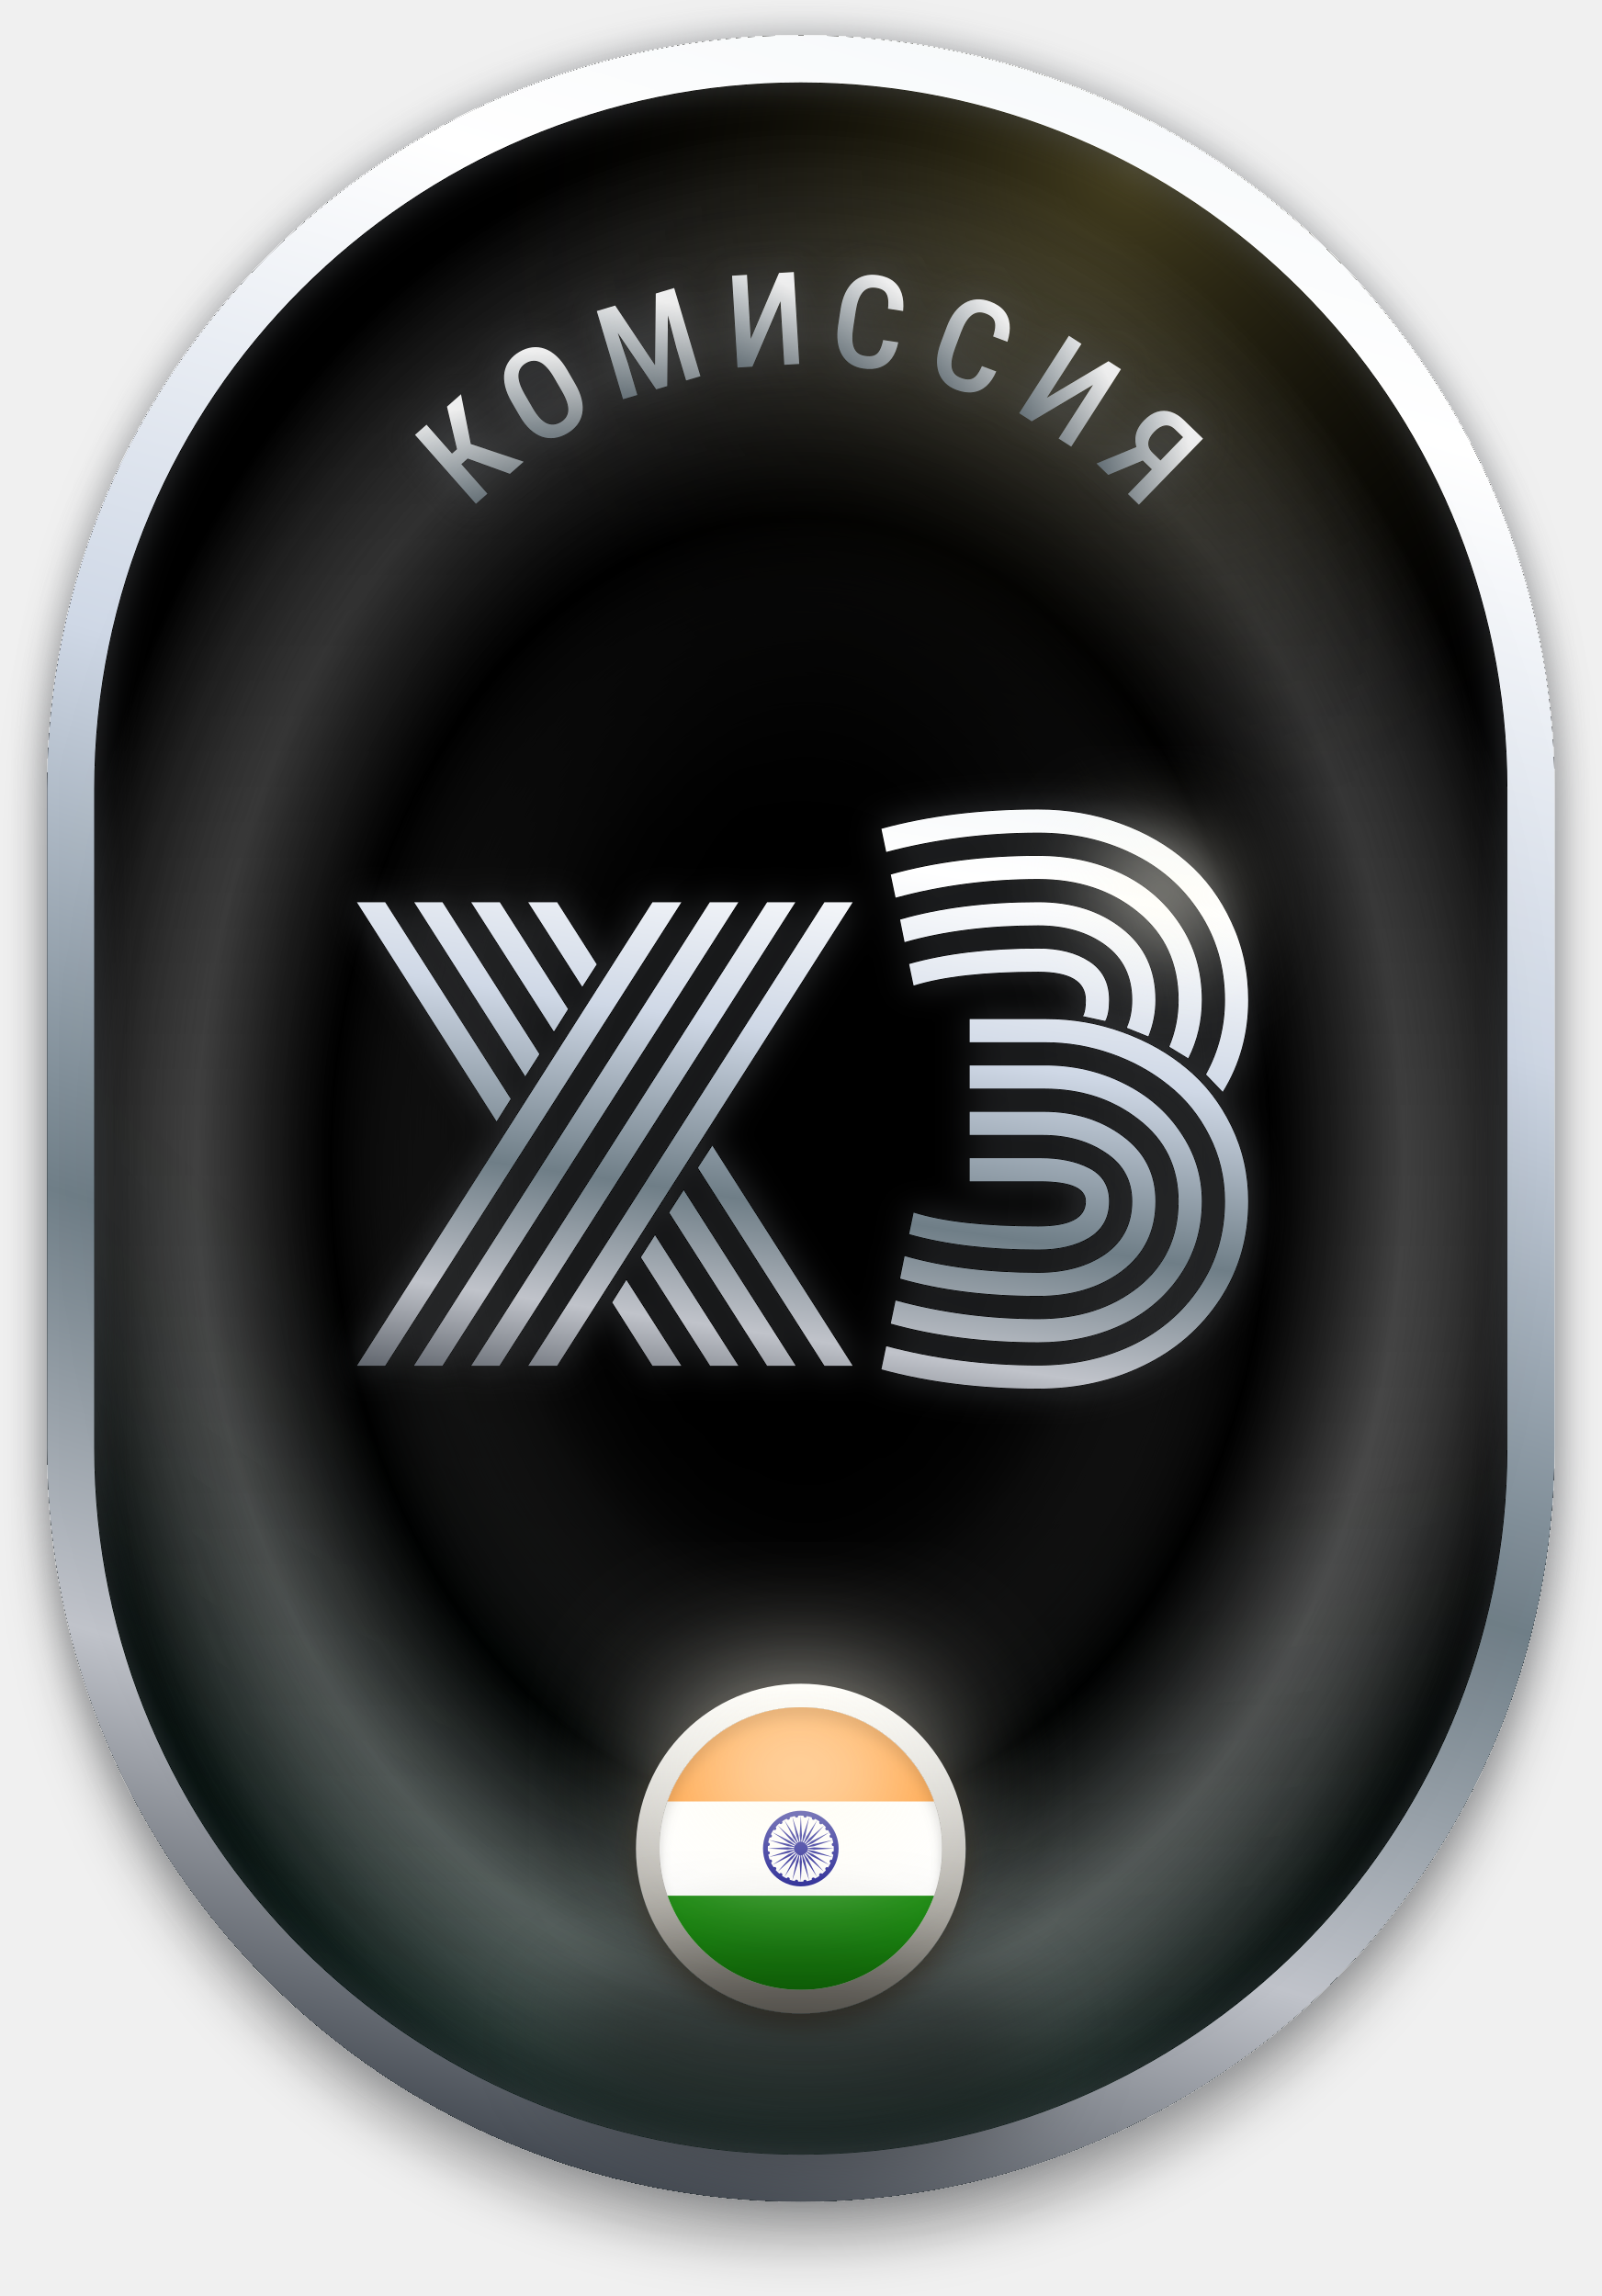
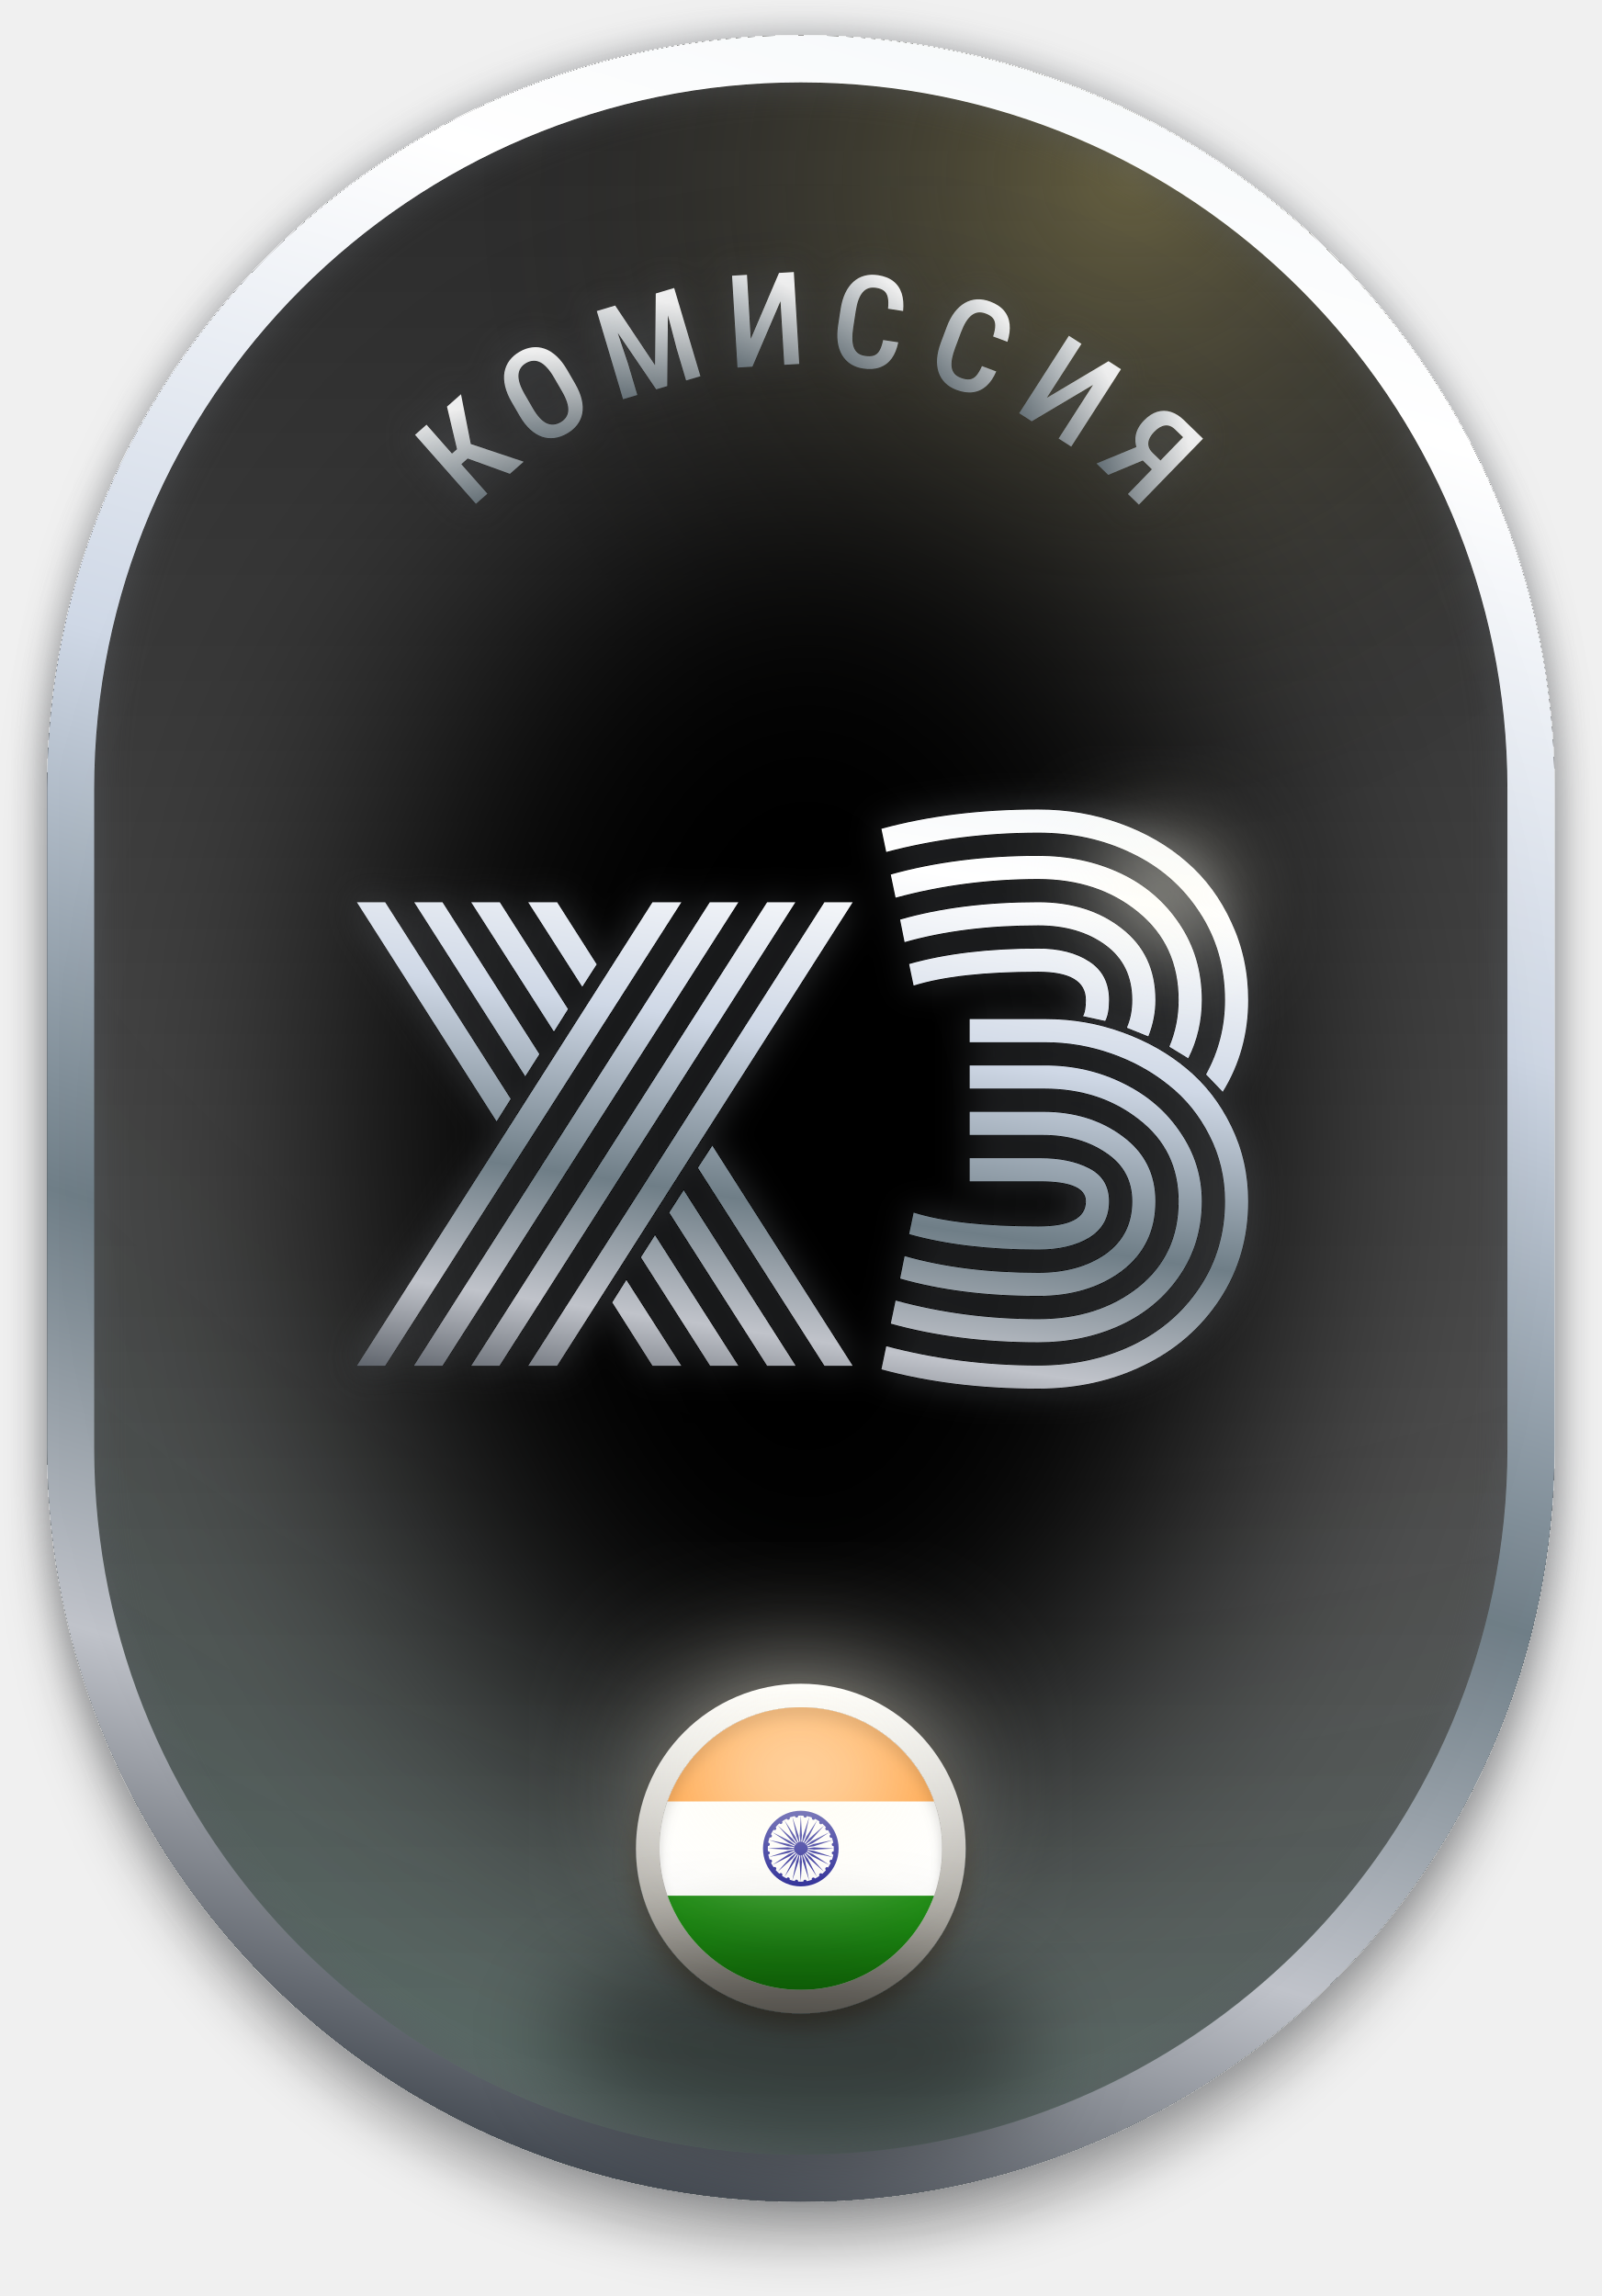
<svg xmlns="http://www.w3.org/2000/svg" width="136" height="195" viewBox="0 0 136 195" fill="none">
  <g filter="url(#filter0_d_6897_101926)">
-     <rect x="4" y="3" width="128" height="184" rx="64" fill="url(#paint0_angular_6897_101926)" style="mix-blend-mode:screen" shape-rendering="crispEdges" />
    <rect x="4" y="3" width="128" height="184" rx="64" fill="url(#paint1_linear_6897_101926)" shape-rendering="crispEdges" />
    <rect x="4" y="3" width="128" height="184" rx="64" fill="url(#paint2_radial_6897_101926)" shape-rendering="crispEdges" />
  </g>
  <g filter="url(#filter1_d_6897_101926)">
    <path fill-rule="evenodd" clip-rule="evenodd" d="M128 123V67C128 33.863 101.137 7 68 7C34.863 7 8 33.863 8 67V123C8 156.137 34.863 183 68 183C101.137 183 128 156.137 128 123ZM68 3C32.654 3 4 31.654 4 67V123C4 158.346 32.654 187 68 187C103.346 187 132 158.346 132 123V67C132 31.654 103.346 3 68 3Z" fill="url(#paint3_linear_6897_101926)" />
  </g>
  <g filter="url(#filter2_d_6897_101926)">
    <path d="M36.217 36.067L41.391 41.931L40.412 42.794L35.238 36.93L36.217 36.067ZM39.145 33.483L40.148 38.565L38.895 39.671L37.958 38.893L38.804 38.147L37.953 34.535L39.145 33.483ZM43.3 40.246L39.486 38.863L39.418 37.519L44.472 39.212L43.3 40.246Z" fill="url(#paint4_linear_6897_101926)" />
    <path d="M48.171 31.431L48.838 32.584C49.114 33.061 49.3 33.512 49.397 33.936C49.496 34.358 49.512 34.75 49.444 35.112C49.378 35.469 49.234 35.792 49.012 36.082C48.794 36.369 48.506 36.616 48.15 36.822C47.797 37.027 47.439 37.153 47.078 37.2C46.72 37.246 46.366 37.211 46.017 37.094C45.67 36.972 45.335 36.765 45.012 36.471C44.693 36.176 44.395 35.79 44.119 35.313L43.452 34.16C43.172 33.676 42.983 33.221 42.885 32.794C42.785 32.363 42.769 31.966 42.835 31.601C42.904 31.234 43.047 30.905 43.263 30.614C43.483 30.322 43.768 30.074 44.118 29.872C44.475 29.666 44.833 29.541 45.193 29.499C45.556 29.454 45.912 29.494 46.261 29.619C46.611 29.744 46.947 29.957 47.27 30.258C47.591 30.556 47.892 30.947 48.171 31.431ZM47.718 33.232L47.045 32.069C46.846 31.725 46.648 31.447 46.451 31.234C46.255 31.017 46.059 30.861 45.864 30.767C45.667 30.67 45.47 30.629 45.272 30.644C45.075 30.654 44.876 30.718 44.675 30.834C44.479 30.947 44.327 31.087 44.217 31.254C44.108 31.417 44.045 31.608 44.028 31.829C44.012 32.045 44.048 32.293 44.135 32.573C44.224 32.849 44.368 33.158 44.567 33.502L45.239 34.665C45.435 35.003 45.631 35.278 45.829 35.491C46.024 35.7 46.219 35.852 46.414 35.946C46.611 36.035 46.808 36.072 47.006 36.057C47.204 36.041 47.401 35.977 47.596 35.864C47.794 35.75 47.95 35.61 48.062 35.446C48.173 35.282 48.237 35.095 48.251 34.884C48.267 34.668 48.231 34.424 48.144 34.151C48.055 33.876 47.913 33.57 47.718 33.232Z" fill="url(#paint5_linear_6897_101926)" />
    <path d="M51.1 26.287L52.238 25.948L55.621 31.011L55.682 24.924L56.737 24.61L56.661 32.792L55.719 33.072L51.1 26.287ZM50.673 26.414L51.723 26.101L53.313 30.823L54.123 33.547L52.903 33.91L50.673 26.414ZM56.192 24.772L57.247 24.458L59.477 31.954L58.257 32.317L57.447 29.593L56.192 24.772Z" fill="url(#paint6_linear_6897_101926)" />
    <path d="M63.751 28.77L66.148 23.178L67.408 23.104L67.869 30.911L66.593 30.986L66.274 25.587L63.891 31.145L62.62 31.221L62.159 23.414L63.43 23.339L63.751 28.77Z" fill="url(#paint7_linear_6897_101926)" />
    <path d="M74.991 28.875L76.276 29.072C76.165 29.627 75.979 30.086 75.717 30.448C75.456 30.806 75.12 31.059 74.71 31.206C74.303 31.354 73.829 31.386 73.287 31.303C72.877 31.24 72.52 31.109 72.217 30.911C71.918 30.713 71.677 30.456 71.493 30.142C71.31 29.824 71.189 29.453 71.132 29.027C71.077 28.602 71.09 28.131 71.169 27.614L71.379 26.245C71.458 25.728 71.589 25.275 71.772 24.887C71.958 24.499 72.188 24.181 72.462 23.933C72.735 23.685 73.047 23.514 73.399 23.419C73.754 23.322 74.141 23.305 74.559 23.369C75.093 23.451 75.527 23.622 75.86 23.884C76.193 24.145 76.428 24.489 76.566 24.916C76.703 25.342 76.744 25.843 76.688 26.418L75.404 26.221C75.445 25.832 75.439 25.516 75.386 25.273C75.337 25.026 75.232 24.838 75.07 24.708C74.913 24.579 74.687 24.492 74.393 24.447C74.149 24.409 73.931 24.423 73.74 24.488C73.553 24.553 73.388 24.669 73.247 24.836C73.109 25 72.991 25.215 72.892 25.483C72.797 25.747 72.722 26.063 72.665 26.431L72.454 27.811C72.399 28.166 72.374 28.482 72.379 28.762C72.383 29.041 72.421 29.285 72.495 29.491C72.569 29.695 72.683 29.859 72.838 29.984C72.993 30.106 73.198 30.186 73.453 30.225C73.757 30.272 74.007 30.261 74.202 30.194C74.401 30.126 74.562 29.986 74.685 29.773C74.808 29.56 74.91 29.261 74.991 28.875Z" fill="url(#paint8_linear_6897_101926)" />
    <path d="M83.38 31.089L84.597 31.546C84.375 32.067 84.098 32.477 83.768 32.778C83.438 33.075 83.058 33.253 82.626 33.313C82.198 33.374 81.727 33.309 81.214 33.116C80.825 32.97 80.503 32.769 80.247 32.512C79.995 32.257 79.811 31.957 79.696 31.611C79.582 31.263 79.541 30.874 79.571 30.446C79.605 30.019 79.714 29.561 79.898 29.071L80.385 27.774C80.568 27.284 80.79 26.868 81.048 26.525C81.31 26.184 81.6 25.92 81.919 25.733C82.238 25.547 82.579 25.444 82.942 25.423C83.31 25.401 83.692 25.463 84.087 25.612C84.593 25.802 84.983 26.059 85.255 26.383C85.527 26.707 85.687 27.092 85.734 27.538C85.781 27.984 85.718 28.482 85.546 29.033L84.329 28.577C84.449 28.205 84.508 27.894 84.506 27.645C84.509 27.394 84.444 27.188 84.313 27.028C84.185 26.869 83.982 26.737 83.704 26.633C83.473 26.546 83.257 26.515 83.057 26.539C82.86 26.564 82.675 26.644 82.502 26.778C82.334 26.91 82.174 27.097 82.022 27.338C81.875 27.578 81.736 27.872 81.605 28.22L81.115 29.528C80.989 29.863 80.899 30.168 80.846 30.442C80.793 30.717 80.781 30.963 80.81 31.18C80.841 31.395 80.919 31.579 81.044 31.733C81.171 31.884 81.356 32.005 81.597 32.095C81.885 32.203 82.132 32.244 82.337 32.218C82.545 32.193 82.731 32.089 82.896 31.906C83.06 31.723 83.222 31.45 83.38 31.089Z" fill="url(#paint9_linear_6897_101926)" />
    <path d="M88.894 33.782L94.125 30.674L95.187 31.356L90.962 37.937L89.887 37.246L92.808 32.695L87.609 35.784L86.537 35.096L90.762 28.515L91.833 29.203L88.894 33.782Z" fill="url(#paint10_linear_6897_101926)" />
    <path d="M98.073 40.119L96.897 38.978L96.673 38.453C96.441 37.963 96.359 37.487 96.428 37.025C96.497 36.563 96.734 36.124 97.138 35.708C97.497 35.338 97.87 35.093 98.255 34.973C98.644 34.856 99.031 34.858 99.418 34.979C99.807 35.103 100.179 35.336 100.533 35.681L102.156 37.256L96.708 42.866L95.771 41.957L100.456 37.133L99.77 36.467C99.498 36.202 99.211 36.094 98.911 36.141C98.612 36.186 98.316 36.36 98.022 36.663C97.817 36.874 97.672 37.083 97.587 37.289C97.504 37.498 97.485 37.702 97.531 37.901C97.58 38.098 97.696 38.286 97.881 38.466L98.806 39.364L98.073 40.119ZM97.644 38.857L94.103 40.337L93.101 39.364L96.657 37.899L97.644 38.857Z" fill="url(#paint11_linear_6897_101926)" />
  </g>
  <g filter="url(#filter3_f_6897_101926)">
    <ellipse cx="68.5" cy="96.5" rx="39.5" ry="57.5" fill="black" />
  </g>
  <g filter="url(#filter4_d_6897_101926)">
    <path d="M70.004 76.625H72.41L47.309 116H44.848L70.004 76.625ZM65.137 76.625H67.543L42.414 116H40.008L65.137 76.625ZM60.27 76.625H62.703L37.574 116H35.141L60.27 76.625ZM55.402 76.625H57.863L32.707 116H30.301L55.402 76.625ZM43.371 93.332L42.168 95.246L30.301 76.625H32.707L43.371 93.332ZM51.984 110.613L53.188 108.699L57.863 116H55.402L51.984 110.613ZM45.805 89.531L44.602 91.418L35.168 76.625H37.574L45.805 89.531ZM54.418 106.785L55.621 104.898L62.703 116H60.297L54.418 106.785ZM48.238 85.703L47.035 87.617L40.008 76.625H42.441L48.238 85.703ZM56.824 102.984L58.055 101.07L67.57 116H65.137L56.824 102.984ZM50.672 81.902L49.441 83.816L44.848 76.625H47.309L50.672 81.902ZM59.258 99.184L60.488 97.297L72.41 116H70.004L59.258 99.184ZM88.16 106.129C83.931 106.129 80.276 105.691 77.195 104.816L77.578 102.984C80.094 103.768 83.621 104.16 88.16 104.16C90.858 104.16 92.207 103.449 92.207 102.027C92.207 100.897 90.904 100.332 88.297 100.332H82.336V98.363H88.324C90.001 98.363 91.396 98.655 92.508 99.238C93.62 99.822 94.176 100.751 94.176 102.027C94.176 103.395 93.611 104.424 92.481 105.117C91.368 105.792 89.928 106.129 88.16 106.129ZM93.848 86.715L91.961 86.305C92.125 86.031 92.207 85.576 92.207 84.938C92.207 83.333 90.858 82.531 88.16 82.531C83.621 82.531 80.094 82.923 77.578 83.707L77.195 81.875C80.276 81 83.931 80.562 88.16 80.562C89.928 80.562 91.368 80.927 92.481 81.656C93.611 82.385 94.176 83.479 94.176 84.938C94.176 85.721 94.066 86.314 93.848 86.715ZM76.812 80.016L76.43 78.102C79.838 77.117 83.749 76.625 88.16 76.625C91.004 76.625 93.374 77.372 95.269 78.867C97.165 80.344 98.113 82.367 98.113 84.938C98.113 85.977 97.913 87.007 97.512 88.027L95.68 87.289C95.99 86.596 96.144 85.812 96.144 84.938C96.144 82.932 95.388 81.374 93.875 80.262C92.362 79.15 90.457 78.594 88.16 78.594C83.931 78.594 80.148 79.068 76.812 80.016ZM100.902 89.887L99.289 88.902C99.818 87.644 100.082 86.323 100.082 84.938C100.082 81.82 98.943 79.332 96.664 77.473C94.385 75.595 91.551 74.656 88.16 74.656C83.986 74.656 79.948 75.185 76.047 76.242L75.637 74.273C79.41 73.216 83.585 72.688 88.16 72.688C90.712 72.688 93.037 73.18 95.133 74.164C97.229 75.148 98.906 76.588 100.164 78.484C101.422 80.362 102.051 82.513 102.051 84.938C102.051 86.706 101.668 88.356 100.902 89.887ZM103.828 92.731L102.406 91.254C103.482 89.303 104.02 87.198 104.02 84.938C104.02 82.148 103.299 79.66 101.859 77.473C100.438 75.285 98.523 73.617 96.117 72.469C93.729 71.302 91.077 70.719 88.16 70.719C83.694 70.719 79.392 71.266 75.254 72.359L74.844 70.391C78.818 69.297 83.257 68.75 88.16 68.75C90.603 68.75 92.909 69.142 95.078 69.926C97.266 70.71 99.162 71.803 100.766 73.207C102.37 74.592 103.637 76.306 104.566 78.348C105.514 80.371 105.988 82.568 105.988 84.938C105.988 87.799 105.268 90.397 103.828 92.731ZM88.16 108.098C90.457 108.098 92.362 107.569 93.875 106.512C95.388 105.436 96.144 103.941 96.144 102.027C96.144 100.259 95.397 98.883 93.902 97.898C92.426 96.896 90.639 96.394 88.543 96.394H82.336V94.426H88.57C91.213 94.426 93.465 95.118 95.324 96.504C97.184 97.871 98.113 99.712 98.113 102.027C98.113 104.525 97.165 106.493 95.269 107.934C93.374 109.355 91.004 110.066 88.16 110.066C83.749 110.066 79.838 109.574 76.43 108.59L76.812 106.676C80.148 107.624 83.931 108.098 88.16 108.098ZM88.16 112.035C91.551 112.035 94.385 111.133 96.664 109.328C98.943 107.505 100.082 105.072 100.082 102.027C100.082 99.129 98.961 96.814 96.719 95.082C94.495 93.332 91.815 92.457 88.68 92.457H82.336V90.488H88.734C91.141 90.488 93.365 90.999 95.406 92.019C97.448 93.022 99.061 94.417 100.246 96.203C101.449 97.971 102.051 99.913 102.051 102.027C102.051 104.397 101.422 106.503 100.164 108.344C98.906 110.185 97.229 111.589 95.133 112.555C93.037 113.521 90.712 114.004 88.16 114.004C83.585 114.004 79.41 113.475 75.637 112.418L76.047 110.449C79.948 111.507 83.986 112.035 88.16 112.035ZM88.16 115.973C91.077 115.973 93.729 115.408 96.117 114.277C98.523 113.129 100.438 111.488 101.859 109.355C103.299 107.204 104.02 104.762 104.02 102.027C104.02 100.022 103.582 98.163 102.707 96.449C101.832 94.717 100.674 93.287 99.234 92.156C97.812 91.008 96.19 90.115 94.367 89.477C92.544 88.838 90.667 88.519 88.734 88.519H82.336V86.551H88.844C91.086 86.551 93.237 86.924 95.297 87.672C97.375 88.419 99.198 89.449 100.766 90.762C102.352 92.074 103.618 93.715 104.566 95.684C105.514 97.634 105.988 99.749 105.988 102.027C105.988 105.126 105.186 107.897 103.582 110.34C101.978 112.783 99.818 114.66 97.102 115.973C94.404 117.285 91.423 117.941 88.16 117.941C83.257 117.941 78.818 117.395 74.844 116.301L75.254 114.332C79.392 115.426 83.694 115.973 88.16 115.973Z" fill="url(#paint12_linear_6897_101926)" />
  </g>
  <g filter="url(#filter5_f_6897_101926)">
    <path d="M95.188 78.201C92.886 76.027 93.335 73.377 94.667 72.244C96 71.111 99.309 70.897 101.604 72.843C103.899 74.789 104.492 77.264 103.008 78.993C101.523 80.722 97.49 80.375 95.188 78.201Z" fill="#FFFCEE" fill-opacity="0.7" />
  </g>
  <g filter="url(#filter6_d_6897_101926)">
    <circle cx="68" cy="157" r="14" fill="url(#paint13_linear_6897_101926)" />
  </g>
  <g clip-path="url(#clip0_6897_101926)" filter="url(#filter7_i_6897_101926)">
    <path d="M80 157C80 158.402 79.756 159.747 79.316 161.003C77.661 165.658 73.217 169 68 169C62.783 169 58.339 165.658 56.684 161.003C56.244 159.747 56 158.402 56 157C56 155.598 56.244 154.253 56.684 152.997C58.339 148.342 62.783 145 68 145C73.217 145 77.661 148.342 79.316 152.997C79.756 154.253 80 155.598 80 157Z" fill="white" />
    <path d="M79.316 152.997H56.684C58.339 148.342 62.783 145 68 145C73.217 145 77.661 148.342 79.316 152.997Z" fill="#FF9933" />
    <path d="M79.316 161.003C77.661 165.658 73.217 169 68 169C62.783 169 58.339 165.658 56.684 161.003H79.316Z" fill="#128807" />
    <path d="M68.427 157.361L68.436 157.356L68.441 157.352L68.45 157.342C68.455 157.338 68.455 157.333 68.455 157.333L68.464 157.323L68.469 157.319C68.469 157.319 68.473 157.314 68.478 157.309L68.483 157.305L68.919 157.638L70.433 158.402L69.017 157.469L68.516 157.258L68.52 157.253L68.525 157.244C68.525 157.244 68.53 157.239 68.53 157.234L68.534 157.225C68.534 157.225 68.539 157.22 68.539 157.216L68.544 157.206L68.548 157.197L68.553 157.188L68.558 157.178C68.558 157.173 68.558 157.173 68.558 157.173L69.064 157.38L70.723 157.727L69.116 157.192L68.577 157.117L68.581 157.113V157.103C68.581 157.098 68.586 157.098 68.586 157.098V157.089L68.591 157.08C68.591 157.075 68.591 157.075 68.591 157.075L68.595 157.066V157.047C68.595 157.042 68.595 157.038 68.595 157.038V157.028L69.139 157.094L70.831 156.995L69.139 156.897L68.595 156.963V156.958C68.595 156.953 68.595 156.948 68.595 156.948V156.939L68.591 156.93C68.591 156.925 68.591 156.925 68.591 156.925L68.586 156.911V156.906C68.586 156.902 68.581 156.897 68.581 156.897V156.888L68.577 156.878L69.116 156.803L70.723 156.273L69.064 156.62L68.558 156.827V156.822L68.553 156.813L68.548 156.803C68.548 156.798 68.548 156.798 68.548 156.798L68.544 156.789C68.539 156.784 68.539 156.78 68.539 156.78C68.534 156.775 68.534 156.77 68.534 156.77L68.53 156.761L68.525 156.752L68.52 156.747L69.022 156.536L70.438 155.608L68.923 156.372L68.487 156.7C68.487 156.695 68.483 156.695 68.483 156.695L68.473 156.686L68.469 156.677L68.464 156.672C68.459 156.667 68.459 156.667 68.459 156.667L68.45 156.658L68.445 156.653C68.445 156.653 68.441 156.648 68.436 156.644L68.431 156.634L68.427 156.63L68.858 156.297L69.987 155.031L68.713 156.156L68.375 156.588L68.37 156.583L68.361 156.578L68.356 156.573C68.352 156.569 68.352 156.569 68.352 156.569L68.342 156.559L68.333 156.55L68.328 156.545L68.319 156.541L68.309 156.536L68.305 156.531L68.633 156.095L69.397 154.581L68.464 155.997L68.253 156.498L68.248 156.494C68.244 156.494 68.244 156.489 68.244 156.489L68.234 156.484L68.225 156.48L68.216 156.475L68.206 156.47L68.197 156.466L68.188 156.461L68.178 156.456L68.169 156.452L68.375 155.945L68.722 154.286L68.192 155.894L68.117 156.433H68.112C68.108 156.428 68.103 156.428 68.103 156.428L68.094 156.423C68.094 156.423 68.089 156.423 68.084 156.423L68.075 156.419H68.066H68.061L68.052 156.414H68.042C68.042 156.414 68.037 156.414 68.033 156.414L68.098 155.875L68 154.183L67.902 155.875L67.967 156.414H67.963H67.953L67.944 156.419H67.934H67.925L67.916 156.423H67.906L67.897 156.428C67.897 156.428 67.892 156.428 67.888 156.433H67.883L67.808 155.894L67.278 154.286L67.625 155.945L67.831 156.452L67.822 156.456L67.812 156.461L67.803 156.466L67.794 156.47C67.794 156.47 67.789 156.475 67.784 156.475L67.775 156.48L67.766 156.484L67.761 156.489C67.756 156.494 67.752 156.494 67.752 156.494L67.742 156.498L67.531 155.997L66.603 154.581L67.367 156.095L67.695 156.531C67.691 156.536 67.691 156.536 67.691 156.536L67.681 156.545C67.677 156.545 67.677 156.55 67.677 156.55L67.667 156.555L67.658 156.564L67.648 156.569L67.644 156.573L67.639 156.578L67.63 156.583L67.625 156.588L67.287 156.156L66.027 155.027L67.156 156.292L67.588 156.625L67.583 156.63L67.578 156.639C67.573 156.644 67.573 156.644 67.573 156.644L67.569 156.653L67.559 156.663C67.559 156.663 67.555 156.667 67.555 156.672L67.55 156.677L67.545 156.686L67.536 156.695L67.531 156.7L67.095 156.372L65.581 155.608L66.997 156.536L67.498 156.747C67.498 156.752 67.494 156.752 67.494 156.752L67.489 156.761L67.484 156.77L67.48 156.775L67.475 156.784L67.47 156.794L67.466 156.798L67.461 156.808L67.456 156.817V156.822L66.95 156.616L65.291 156.269L66.903 156.798L67.442 156.873L67.438 156.883V156.892L67.433 156.902V156.906L67.428 156.916V156.925L67.423 156.934V156.944C67.423 156.944 67.423 156.948 67.423 156.953V156.958L66.88 156.892L65.188 156.991L66.88 157.089L67.423 157.023V157.033C67.423 157.033 67.423 157.038 67.423 157.042V157.052L67.428 157.056V157.066L67.433 157.075V157.084C67.433 157.084 67.438 157.089 67.438 157.094V157.103L67.442 157.108L66.903 157.183L65.291 157.717L66.95 157.37L67.456 157.164C67.456 157.164 67.456 157.169 67.456 157.173L67.461 157.183L67.466 157.192L67.47 157.202C67.47 157.206 67.475 157.206 67.475 157.206L67.48 157.22L67.484 157.23C67.484 157.234 67.489 157.234 67.489 157.234L67.494 157.244L67.498 157.248L66.997 157.459L65.581 158.392L67.095 157.628L67.531 157.295L67.536 157.3C67.541 157.305 67.541 157.309 67.541 157.309L67.545 157.319C67.55 157.323 67.55 157.323 67.55 157.323C67.55 157.323 67.555 157.328 67.559 157.333L67.569 157.342L67.573 157.347C67.573 157.347 67.578 157.352 67.583 157.352C67.583 157.352 67.588 157.356 67.588 157.361L67.592 157.366L67.161 157.703L66.031 158.964L67.292 157.839L67.63 157.408C67.634 157.408 67.634 157.413 67.634 157.413C67.639 157.417 67.644 157.417 67.644 157.417L67.653 157.427L67.658 157.431L67.667 157.441L67.677 157.445L67.681 157.45C67.681 157.45 67.686 157.455 67.691 157.455L67.7 157.459L67.705 157.464L67.377 157.9L66.612 159.414L67.541 157.998L67.752 157.497L67.756 157.502C67.761 157.506 67.766 157.506 67.766 157.506L67.77 157.511L67.78 157.516L67.789 157.52C67.794 157.525 67.794 157.525 67.794 157.525L67.803 157.53L67.812 157.534C67.812 157.534 67.817 157.539 67.822 157.539L67.831 157.544L67.625 158.05L67.278 159.709L67.808 158.102L67.883 157.563L67.888 157.567H67.897L67.906 157.572H67.916L67.925 157.577H67.934C67.939 157.581 67.939 157.581 67.939 157.581H67.948H67.958H67.963L67.897 158.125L67.995 159.817L68.094 158.125L68.028 157.581C68.033 157.581 68.033 157.581 68.033 157.581H68.042H68.052C68.052 157.581 68.056 157.581 68.056 157.577H68.066L68.075 157.572C68.08 157.572 68.08 157.572 68.08 157.572L68.089 157.567H68.098L68.103 157.563L68.178 158.102L68.708 159.709L68.361 158.05L68.155 157.544L68.164 157.539C68.169 157.534 68.169 157.534 68.169 157.534L68.178 157.53L68.188 157.525L68.197 157.52L68.206 157.516L68.216 157.511L68.22 157.506L68.23 157.502L68.234 157.497L68.445 157.998L69.378 159.414L68.614 157.9L68.286 157.464L68.291 157.459L68.3 157.455L68.309 157.45C68.314 157.445 68.314 157.445 68.314 157.445L68.323 157.436L68.333 157.427L68.338 157.422L68.342 157.417C68.342 157.417 68.347 157.413 68.352 157.408L68.356 157.403L68.694 157.834L69.955 158.959L68.844 157.713L68.412 157.375L68.417 157.37C68.422 157.366 68.427 157.366 68.427 157.361Z" fill="#000088" />
    <path d="M68 153.789C66.223 153.789 64.789 155.228 64.789 157C64.789 158.772 66.228 160.211 68 160.211C69.772 160.211 71.211 158.772 71.211 157C71.211 155.228 69.777 153.789 68 153.789ZM70.742 157.516L70.761 157.52C70.733 157.67 70.695 157.816 70.644 157.956C70.578 157.928 70.498 157.952 70.466 158.013C70.423 158.083 70.447 158.167 70.517 158.209C70.517 158.209 70.531 158.214 70.536 158.219C70.47 158.355 70.395 158.486 70.311 158.608C70.255 158.561 70.17 158.566 70.119 158.617C70.067 158.669 70.067 158.762 70.119 158.819C70.119 158.819 70.128 158.828 70.133 158.833C70.034 158.95 69.927 159.053 69.814 159.152C69.772 159.095 69.692 159.077 69.627 159.114C69.561 159.156 69.533 159.241 69.575 159.306C69.58 159.316 69.584 159.316 69.584 159.316C69.463 159.409 69.336 159.484 69.195 159.545C69.172 159.48 69.097 159.442 69.027 159.461C68.952 159.484 68.905 159.559 68.928 159.634L68.933 159.653C68.792 159.7 68.647 159.742 68.497 159.77C68.487 159.695 68.431 159.644 68.356 159.644C68.277 159.644 68.216 159.705 68.216 159.784L68.22 159.803C68.145 159.808 68.075 159.812 68 159.812C67.92 159.812 67.845 159.808 67.77 159.803C67.78 159.728 67.737 159.662 67.667 159.644C67.588 159.62 67.513 159.667 67.494 159.742L67.489 159.761C67.339 159.733 67.194 159.695 67.053 159.644C67.081 159.578 67.058 159.503 66.997 159.466C66.927 159.423 66.842 159.452 66.805 159.517C66.8 159.522 66.795 159.531 66.795 159.531C66.659 159.47 66.528 159.395 66.406 159.311C66.448 159.255 66.448 159.175 66.397 159.119C66.341 159.067 66.252 159.067 66.191 159.119C66.191 159.119 66.181 159.128 66.181 159.133C66.069 159.034 65.961 158.927 65.862 158.814C65.919 158.772 65.938 158.692 65.9 158.631C65.858 158.561 65.773 158.538 65.708 158.58C65.698 158.584 65.698 158.589 65.698 158.589C65.605 158.472 65.534 158.341 65.469 158.2C65.534 158.177 65.572 158.102 65.553 158.031C65.534 157.956 65.455 157.909 65.38 157.933C65.37 157.933 65.366 157.938 65.356 157.938C65.309 157.797 65.267 157.652 65.239 157.506C65.314 157.497 65.37 157.441 65.37 157.366C65.37 157.286 65.305 157.225 65.225 157.225C65.225 157.225 65.216 157.225 65.206 157.23C65.202 157.155 65.197 157.084 65.197 157.009C65.197 156.93 65.202 156.855 65.206 156.78C65.277 156.789 65.347 156.747 65.366 156.677C65.384 156.597 65.338 156.522 65.263 156.503L65.234 156.484C65.263 156.334 65.3 156.189 65.352 156.053C65.417 156.081 65.497 156.058 65.53 155.992C65.572 155.927 65.544 155.837 65.478 155.8L65.459 155.791C65.525 155.655 65.6 155.528 65.684 155.402C65.741 155.444 65.825 155.444 65.877 155.392C65.928 155.336 65.928 155.247 65.877 155.191C65.872 155.186 65.867 155.181 65.867 155.181C65.961 155.059 66.069 154.956 66.181 154.858C66.223 154.914 66.303 154.933 66.369 154.895C66.434 154.858 66.463 154.769 66.42 154.703L66.411 154.689C66.533 154.605 66.664 154.53 66.8 154.464C66.823 154.53 66.898 154.567 66.969 154.548C67.044 154.525 67.091 154.45 67.067 154.375C67.067 154.375 67.062 154.361 67.062 154.352C67.203 154.305 67.348 154.263 67.498 154.239C67.508 154.309 67.564 154.366 67.639 154.366C67.719 154.366 67.78 154.3 67.78 154.225C67.78 154.216 67.78 154.211 67.78 154.211C67.85 154.197 67.92 154.197 67.995 154.197C68.075 154.197 68.15 154.202 68.23 154.206C68.22 154.277 68.263 154.342 68.333 154.366C68.412 154.384 68.487 154.338 68.506 154.263C68.506 154.263 68.511 154.248 68.511 154.244C68.661 154.272 68.806 154.309 68.947 154.361C68.919 154.427 68.942 154.506 69.003 154.544C69.073 154.581 69.158 154.558 69.195 154.492L69.205 154.473C69.341 154.539 69.472 154.614 69.594 154.703C69.547 154.755 69.552 154.839 69.603 154.891C69.659 154.947 69.753 154.947 69.805 154.891L69.819 154.877C69.931 154.975 70.039 155.083 70.138 155.195C70.081 155.237 70.062 155.317 70.1 155.383C70.142 155.448 70.227 155.477 70.292 155.434L70.306 155.425C70.391 155.547 70.466 155.678 70.531 155.814C70.466 155.842 70.428 155.913 70.447 155.983C70.47 156.058 70.545 156.105 70.62 156.086L70.639 156.077C70.686 156.217 70.728 156.363 70.756 156.513C70.681 156.522 70.63 156.578 70.63 156.653C70.63 156.733 70.691 156.794 70.77 156.794H70.789C70.794 156.864 70.798 156.934 70.798 157.009C70.798 157.089 70.794 157.164 70.789 157.244C70.714 157.234 70.648 157.277 70.63 157.347C70.62 157.412 70.667 157.492 70.742 157.516Z" fill="#000088" />
  </g>
  <g filter="url(#filter8_f_6897_101926)">
    <path d="M67.652 182.987C57.149 182.235 48.261 177.948 47.204 173.027C46.147 168.107 58.4 164.953 68.365 165.292C78.329 165.63 87.55 168.498 87.954 173.841C88.358 179.184 78.155 183.74 67.652 182.987Z" fill="black" fill-opacity="0.4" />
  </g>
  <g opacity="0.8" filter="url(#filter9_f_6897_101926)">
    <path d="M67.5 157C67.5 157 57 157.26 57 153.394C57 149.528 59.5 143 67.5 143C75.5 143 79 149.528 79 153.394C79 157.26 67.5 157 67.5 157Z" fill="#FFFCEE" />
  </g>
  <defs>
    <filter id="filter0_d_6897_101926" x="0" y="3" width="136" height="192" filterUnits="userSpaceOnUse" color-interpolation-filters="sRGB">
      <feFlood flood-opacity="0" result="BackgroundImageFix" />
      <feColorMatrix in="SourceAlpha" type="matrix" values="0 0 0 0 0 0 0 0 0 0 0 0 0 0 0 0 0 0 127 0" result="hardAlpha" />
      <feOffset dy="4" />
      <feGaussianBlur stdDeviation="2" />
      <feComposite in2="hardAlpha" operator="out" />
      <feColorMatrix type="matrix" values="0 0 0 0 0 0 0 0 0 0 0 0 0 0 0 0 0 0 0.25 0" />
      <feBlend mode="normal" in2="BackgroundImageFix" result="effect1_dropShadow_6897_101926" />
      <feBlend mode="normal" in="SourceGraphic" in2="effect1_dropShadow_6897_101926" result="shape" />
    </filter>
    <filter id="filter1_d_6897_101926" x="1" y="0" width="134" height="190" filterUnits="userSpaceOnUse" color-interpolation-filters="sRGB">
      <feFlood flood-opacity="0" result="BackgroundImageFix" />
      <feColorMatrix in="SourceAlpha" type="matrix" values="0 0 0 0 0 0 0 0 0 0 0 0 0 0 0 0 0 0 127 0" result="hardAlpha" />
      <feOffset />
      <feGaussianBlur stdDeviation="1.5" />
      <feComposite in2="hardAlpha" operator="out" />
      <feColorMatrix type="matrix" values="0 0 0 0 0.355 0 0 0 0 0.368 0 0 0 0 0.388 0 0 0 0.55 0" />
      <feBlend mode="normal" in2="BackgroundImageFix" result="effect1_dropShadow_6897_101926" />
      <feBlend mode="normal" in="SourceGraphic" in2="effect1_dropShadow_6897_101926" result="shape" />
    </filter>
    <filter id="filter2_d_6897_101926" x="32.238" y="20.104" width="72.917" height="25.762" filterUnits="userSpaceOnUse" color-interpolation-filters="sRGB">
      <feFlood flood-opacity="0" result="BackgroundImageFix" />
      <feColorMatrix in="SourceAlpha" type="matrix" values="0 0 0 0 0 0 0 0 0 0 0 0 0 0 0 0 0 0 127 0" result="hardAlpha" />
      <feOffset />
      <feGaussianBlur stdDeviation="1.5" />
      <feComposite in2="hardAlpha" operator="out" />
      <feColorMatrix type="matrix" values="0 0 0 0 0.355 0 0 0 0 0.368 0 0 0 0 0.388 0 0 0 0.55 0" />
      <feBlend mode="normal" in2="BackgroundImageFix" result="effect1_dropShadow_6897_101926" />
      <feBlend mode="normal" in="SourceGraphic" in2="effect1_dropShadow_6897_101926" result="shape" />
    </filter>
    <filter id="filter3_f_6897_101926" x="5" y="15" width="127" height="163" filterUnits="userSpaceOnUse" color-interpolation-filters="sRGB">
      <feFlood flood-opacity="0" result="BackgroundImageFix" />
      <feBlend mode="normal" in="SourceGraphic" in2="BackgroundImageFix" result="shape" />
      <feGaussianBlur stdDeviation="12" result="effect1_foregroundBlur_6897_101926" />
    </filter>
    <filter id="filter4_d_6897_101926" x="27.301" y="65.75" width="81.688" height="55.191" filterUnits="userSpaceOnUse" color-interpolation-filters="sRGB">
      <feFlood flood-opacity="0" result="BackgroundImageFix" />
      <feColorMatrix in="SourceAlpha" type="matrix" values="0 0 0 0 0 0 0 0 0 0 0 0 0 0 0 0 0 0 127 0" result="hardAlpha" />
      <feOffset />
      <feGaussianBlur stdDeviation="1.5" />
      <feComposite in2="hardAlpha" operator="out" />
      <feColorMatrix type="matrix" values="0 0 0 0 0.355 0 0 0 0 0.368 0 0 0 0 0.388 0 0 0 0.55 0" />
      <feBlend mode="normal" in2="BackgroundImageFix" result="effect1_dropShadow_6897_101926" />
      <feBlend mode="normal" in="SourceGraphic" in2="effect1_dropShadow_6897_101926" result="shape" />
    </filter>
    <filter id="filter5_f_6897_101926" x="85.565" y="63.384" width="26.257" height="24.708" filterUnits="userSpaceOnUse" color-interpolation-filters="sRGB">
      <feFlood flood-opacity="0" result="BackgroundImageFix" />
      <feBlend mode="normal" in="SourceGraphic" in2="BackgroundImageFix" result="shape" />
      <feGaussianBlur stdDeviation="4" result="effect1_foregroundBlur_6897_101926" />
    </filter>
    <filter id="filter6_d_6897_101926" x="52" y="142" width="32" height="32" filterUnits="userSpaceOnUse" color-interpolation-filters="sRGB">
      <feFlood flood-opacity="0" result="BackgroundImageFix" />
      <feColorMatrix in="SourceAlpha" type="matrix" values="0 0 0 0 0 0 0 0 0 0 0 0 0 0 0 0 0 0 127 0" result="hardAlpha" />
      <feOffset dy="1" />
      <feGaussianBlur stdDeviation="1" />
      <feComposite in2="hardAlpha" operator="out" />
      <feColorMatrix type="matrix" values="0 0 0 0 0.196 0 0 0 0 0.101 0 0 0 0 0.013 0 0 0 0.4 0" />
      <feBlend mode="normal" in2="BackgroundImageFix" result="effect1_dropShadow_6897_101926" />
      <feBlend mode="normal" in="SourceGraphic" in2="effect1_dropShadow_6897_101926" result="shape" />
    </filter>
    <filter id="filter7_i_6897_101926" x="56" y="145" width="24" height="25" filterUnits="userSpaceOnUse" color-interpolation-filters="sRGB">
      <feFlood flood-opacity="0" result="BackgroundImageFix" />
      <feBlend mode="normal" in="SourceGraphic" in2="BackgroundImageFix" result="shape" />
      <feColorMatrix in="SourceAlpha" type="matrix" values="0 0 0 0 0 0 0 0 0 0 0 0 0 0 0 0 0 0 127 0" result="hardAlpha" />
      <feOffset dy="1" />
      <feGaussianBlur stdDeviation="0.5" />
      <feComposite in2="hardAlpha" operator="arithmetic" k2="-1" k3="1" />
      <feColorMatrix type="matrix" values="0 0 0 0 0 0 0 0 0 0 0 0 0 0 0 0 0 0 0.15 0" />
      <feBlend mode="normal" in2="shape" result="effect1_innerShadow_6897_101926" />
    </filter>
    <filter id="filter8_f_6897_101926" x="39.14" y="157.267" width="56.826" height="33.802" filterUnits="userSpaceOnUse" color-interpolation-filters="sRGB">
      <feFlood flood-opacity="0" result="BackgroundImageFix" />
      <feBlend mode="normal" in="SourceGraphic" in2="BackgroundImageFix" result="shape" />
      <feGaussianBlur stdDeviation="4" result="effect1_foregroundBlur_6897_101926" />
    </filter>
    <filter id="filter9_f_6897_101926" x="45" y="131" width="46" height="38.004" filterUnits="userSpaceOnUse" color-interpolation-filters="sRGB">
      <feFlood flood-opacity="0" result="BackgroundImageFix" />
      <feBlend mode="normal" in="SourceGraphic" in2="BackgroundImageFix" result="shape" />
      <feGaussianBlur stdDeviation="6" result="effect1_foregroundBlur_6897_101926" />
    </filter>
    <radialGradient id="paint0_angular_6897_101926" cx="0" cy="0" r="1" gradientUnits="userSpaceOnUse" gradientTransform="translate(68 99) rotate(90) scale(88 64)">
      <stop offset="0.047" stop-color="white" stop-opacity="0.72" />
      <stop offset="0.245" />
      <stop offset="0.422" stop-color="white" stop-opacity="0.72" />
      <stop offset="0.625" />
      <stop offset="0.802" stop-color="white" stop-opacity="0.72" />
      <stop offset="1" />
    </radialGradient>
    <linearGradient id="paint1_linear_6897_101926" x1="68" y1="11" x2="68" y2="187" gradientUnits="userSpaceOnUse">
      <stop stop-opacity="0.82" />
      <stop offset="1" stop-opacity="0.59" />
    </linearGradient>
    <radialGradient id="paint2_radial_6897_101926" cx="0" cy="0" r="1" gradientUnits="userSpaceOnUse" gradientTransform="translate(96.5 14.0001) rotate(114.204) scale(168.295 161.438)">
      <stop stop-color="#F9E372" stop-opacity="0.28" />
      <stop offset="0.351" stop-opacity="0" />
      <stop offset="0.635" stop-opacity="0" />
      <stop offset="1" stop-color="#00FDC0" stop-opacity="0.06" />
    </radialGradient>
    <linearGradient id="paint3_linear_6897_101926" x1="102" y1="-8" x2="44" y2="184.5" gradientUnits="userSpaceOnUse">
      <stop stop-color="#F1F5F8" />
      <stop offset="0.188" stop-color="white" />
      <stop offset="0.427" stop-color="#CFD8E6" />
      <stop offset="0.659" stop-color="#6F7E87" />
      <stop offset="0.833" stop-color="#C0C3CA" />
      <stop offset="1" stop-color="#3F454D" />
    </linearGradient>
    <linearGradient id="paint4_linear_6897_101926" x1="33.33" y1="26.071" x2="36.576" y2="50.293" gradientUnits="userSpaceOnUse">
      <stop stop-color="#F1F5F8" />
      <stop offset="0.385" stop-color="white" />
      <stop offset="0.755" stop-color="#6F7E87" />
      <stop offset="1" stop-color="#C0C3CA" />
    </linearGradient>
    <linearGradient id="paint5_linear_6897_101926" x1="42.236" y1="20.22" x2="40.637" y2="44.606" gradientUnits="userSpaceOnUse">
      <stop stop-color="#F1F5F8" />
      <stop offset="0.385" stop-color="white" />
      <stop offset="0.755" stop-color="#6F7E87" />
      <stop offset="1" stop-color="#C0C3CA" />
    </linearGradient>
    <linearGradient id="paint6_linear_6897_101926" x1="55.315" y1="15.221" x2="50.369" y2="40.831" gradientUnits="userSpaceOnUse">
      <stop stop-color="#F1F5F8" />
      <stop offset="0.385" stop-color="white" />
      <stop offset="0.755" stop-color="#6F7E87" />
      <stop offset="1" stop-color="#C0C3CA" />
    </linearGradient>
    <linearGradient id="paint7_linear_6897_101926" x1="67.381" y1="13.684" x2="55.01" y2="34.76" gradientUnits="userSpaceOnUse">
      <stop stop-color="#F1F5F8" />
      <stop offset="0.385" stop-color="white" />
      <stop offset="0.755" stop-color="#6F7E87" />
      <stop offset="1" stop-color="#C0C3CA" />
    </linearGradient>
    <linearGradient id="paint8_linear_6897_101926" x1="79.16" y1="14.668" x2="62.647" y2="32.683" gradientUnits="userSpaceOnUse">
      <stop stop-color="#F1F5F8" />
      <stop offset="0.385" stop-color="white" />
      <stop offset="0.755" stop-color="#6F7E87" />
      <stop offset="1" stop-color="#C0C3CA" />
    </linearGradient>
    <linearGradient id="paint9_linear_6897_101926" x1="90.377" y1="18.042" x2="70.516" y2="32.282" gradientUnits="userSpaceOnUse">
      <stop stop-color="#F1F5F8" />
      <stop offset="0.385" stop-color="white" />
      <stop offset="0.755" stop-color="#6F7E87" />
      <stop offset="1" stop-color="#C0C3CA" />
    </linearGradient>
    <linearGradient id="paint10_linear_6897_101926" x1="100.711" y1="23.726" x2="78.302" y2="33.476" gradientUnits="userSpaceOnUse">
      <stop stop-color="#F1F5F8" />
      <stop offset="0.385" stop-color="white" />
      <stop offset="0.755" stop-color="#6F7E87" />
      <stop offset="1" stop-color="#C0C3CA" />
    </linearGradient>
    <linearGradient id="paint11_linear_6897_101926" x1="108.989" y1="30.782" x2="86.029" y2="33.952" gradientUnits="userSpaceOnUse">
      <stop stop-color="#F1F5F8" />
      <stop offset="0.385" stop-color="white" />
      <stop offset="0.755" stop-color="#6F7E87" />
      <stop offset="1" stop-color="#C0C3CA" />
    </linearGradient>
    <linearGradient id="paint12_linear_6897_101926" x1="89.484" y1="63.652" x2="80.195" y2="126.177" gradientUnits="userSpaceOnUse">
      <stop stop-color="#F1F5F8" />
      <stop offset="0.188" stop-color="white" />
      <stop offset="0.427" stop-color="#CFD8E6" />
      <stop offset="0.659" stop-color="#6F7E87" />
      <stop offset="0.833" stop-color="#C0C3CA" />
      <stop offset="1" stop-color="#3F454D" />
    </linearGradient>
    <linearGradient id="paint13_linear_6897_101926" x1="68" y1="143" x2="68" y2="171" gradientUnits="userSpaceOnUse">
      <stop stop-color="white" />
      <stop offset="1" stop-color="#88847B" />
    </linearGradient>
    <clipPath id="clip0_6897_101926">
      <rect width="24" height="24" fill="white" transform="translate(56 145)" />
    </clipPath>
  </defs>
</svg>
